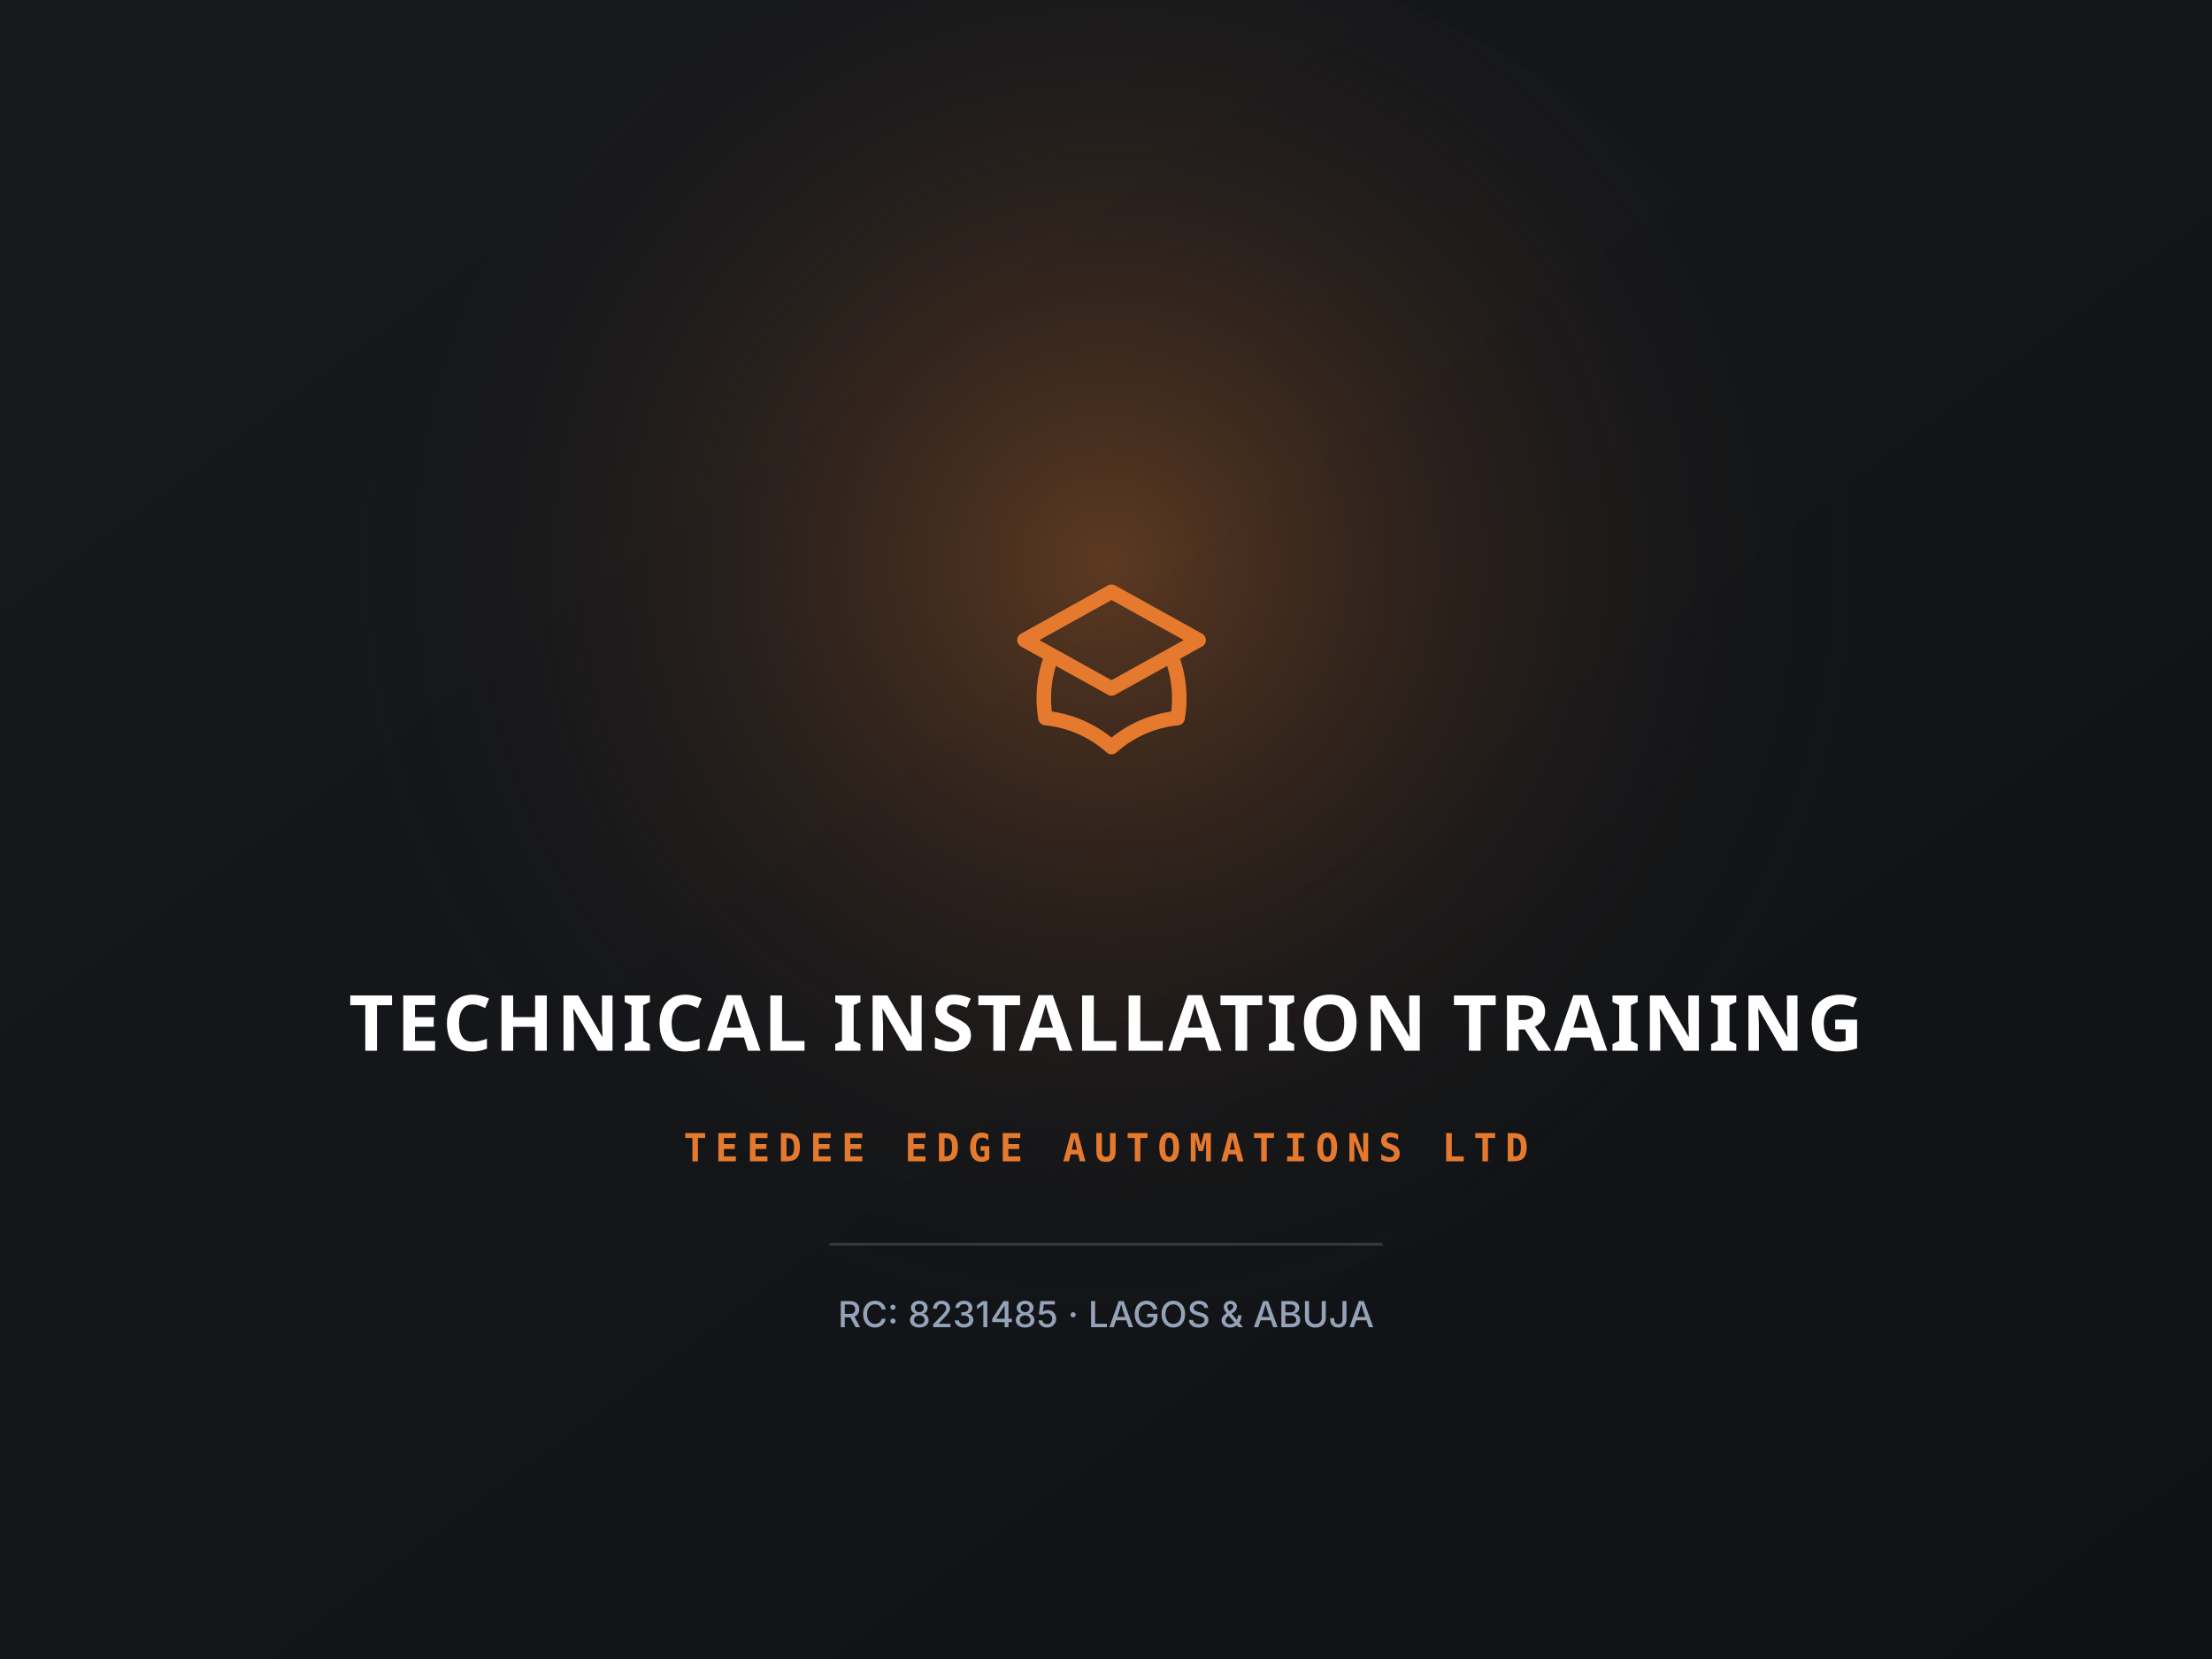
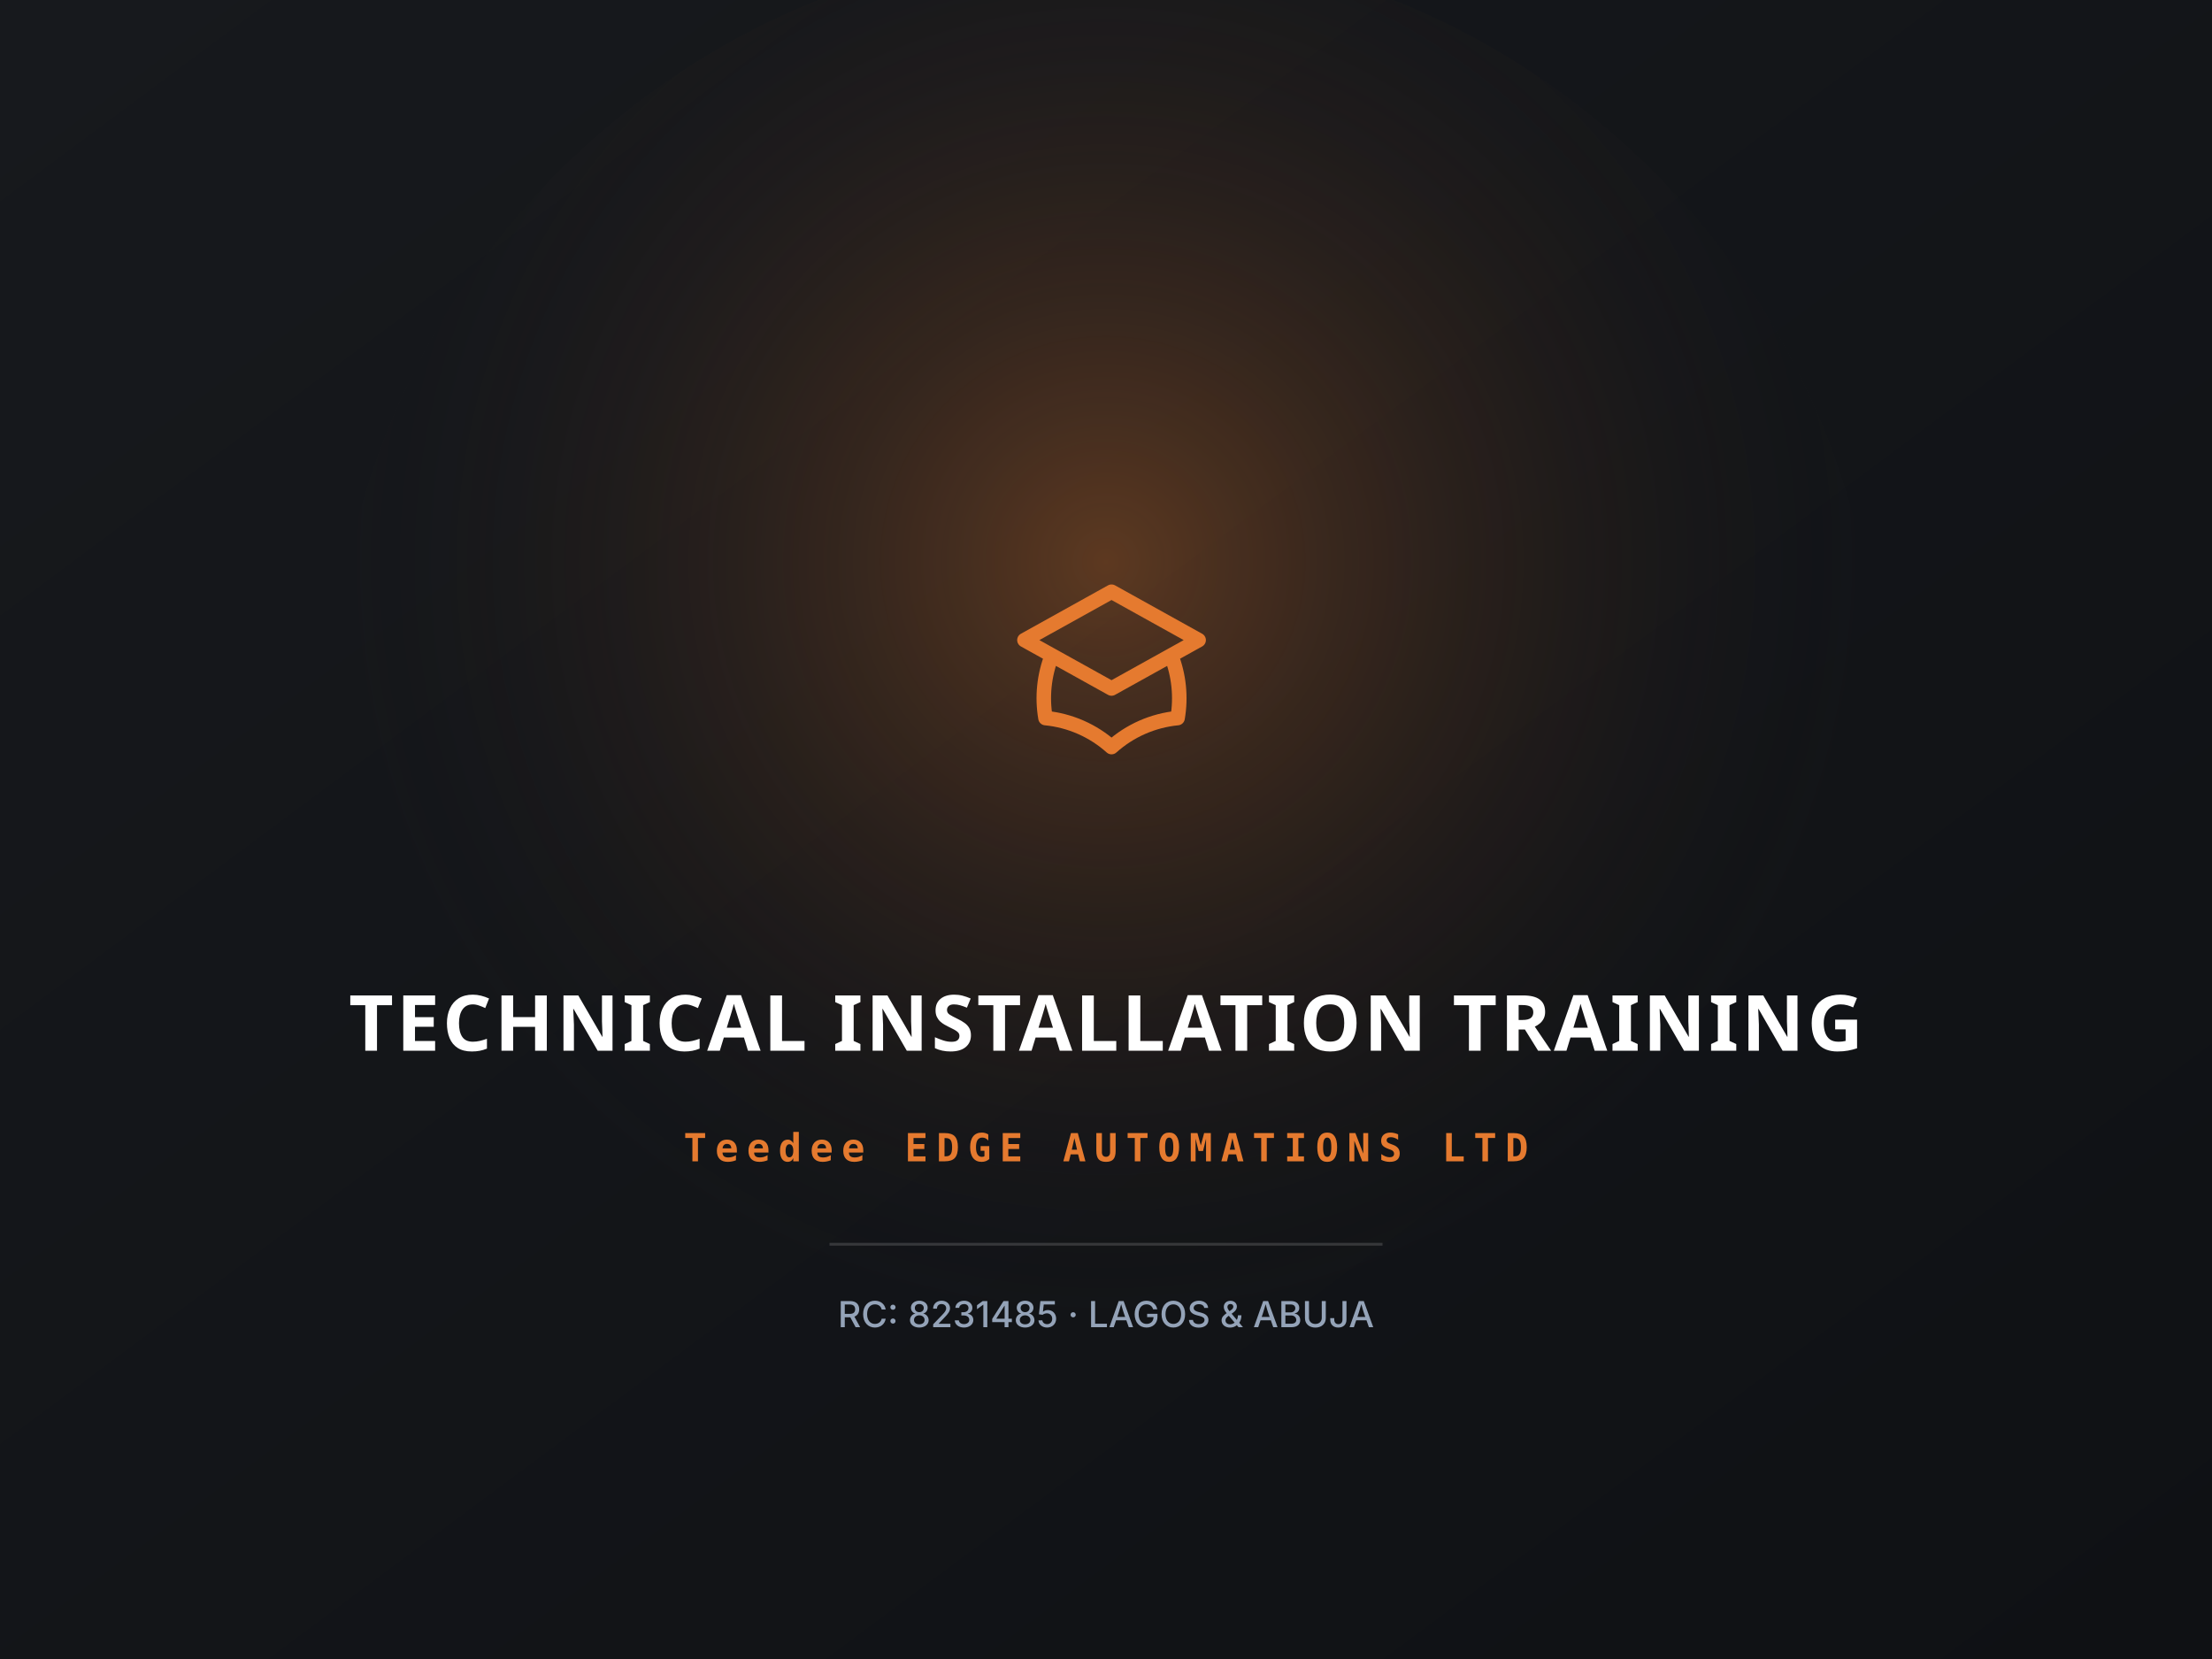
<svg xmlns="http://www.w3.org/2000/svg" viewBox="0 0 800 600" width="100%" height="100%">
  <defs>
    <linearGradient id="bg-training" x1="0%" y1="0%" x2="100%" y2="100%">
      <stop offset="0%" stop-color="#17191D" />
      <stop offset="100%" stop-color="#0F1114" />
    </linearGradient>
    <radialGradient id="glow-training" cx="50%" cy="40%" r="50%">
      <stop offset="0%" stop-color="#E57A2F" stop-opacity="0.35" />
      <stop offset="100%" stop-color="#17191D" stop-opacity="0" />
    </radialGradient>
  </defs>
  <rect width="800" height="600" fill="url(#bg-training)" />
  <circle cx="400" cy="260" r="280" fill="url(#glow-training)" />
  <g transform="translate(360, 200) scale(3.5)" stroke="#E57A2F" stroke-width="1.5" fill="none" stroke-linecap="round" stroke-linejoin="round">
    <path d="M12 14l9-5-9-5-9 5 9 5z M12 14l6.16-3.422a12.083 12.083 0 01.665 6.479A11.952 11.952 0 0012 20.055a11.952 11.952 0 00-6.824-2.998 12.078 12.078 0 01.665-6.479L12 14z" />
  </g>
  <text x="400" y="380" font-family="'Manrope', sans-serif" font-weight="800" font-size="28" fill="#FFFFFF" text-anchor="middle" letter-spacing="1">TECHNICAL INSTALLATION TRAINING</text>
-   <text x="400" y="420" font-family="'IBM Plex Mono', monospace" font-weight="600" font-size="14" fill="#E57A2F" text-anchor="middle" letter-spacing="3">TEEDEE EDGE AUTOMATIONS LTD</text>
+   <text x="400" y="420" font-family="'IBM Plex Mono', monospace" font-weight="600" font-size="14" fill="#E57A2F" text-anchor="middle" letter-spacing="3">Teedee EDGE AUTOMATIONS LTD</text>
  <line x1="300" y1="450" x2="500" y2="450" stroke="#FFFFFF" stroke-opacity="0.15" stroke-width="1" />
  <text x="400" y="480" font-family="'Inter', sans-serif" font-weight="500" font-size="13" fill="#94A3B8" text-anchor="middle">RC: 8231485 · LAGOS &amp; ABUJA</text>
</svg>
